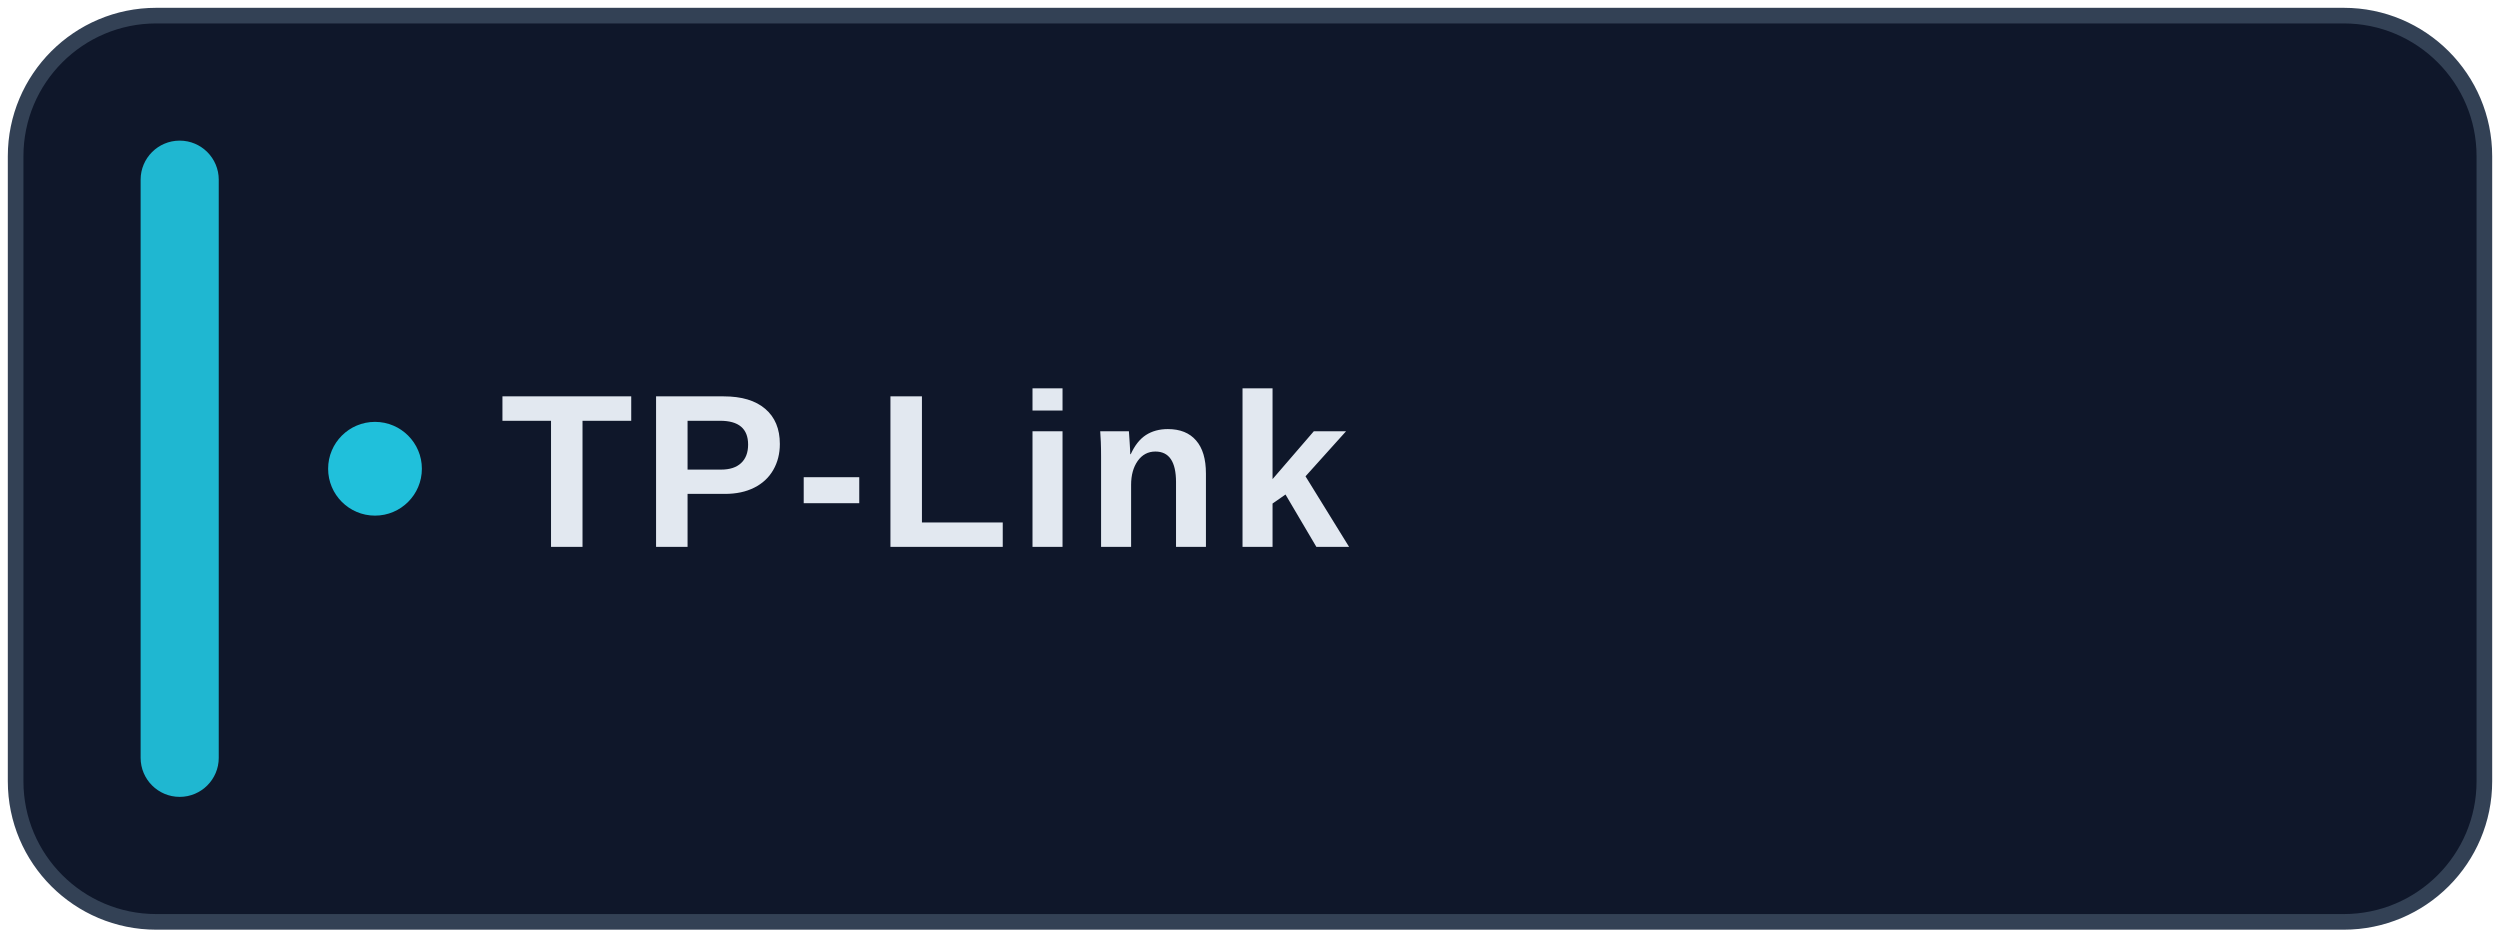
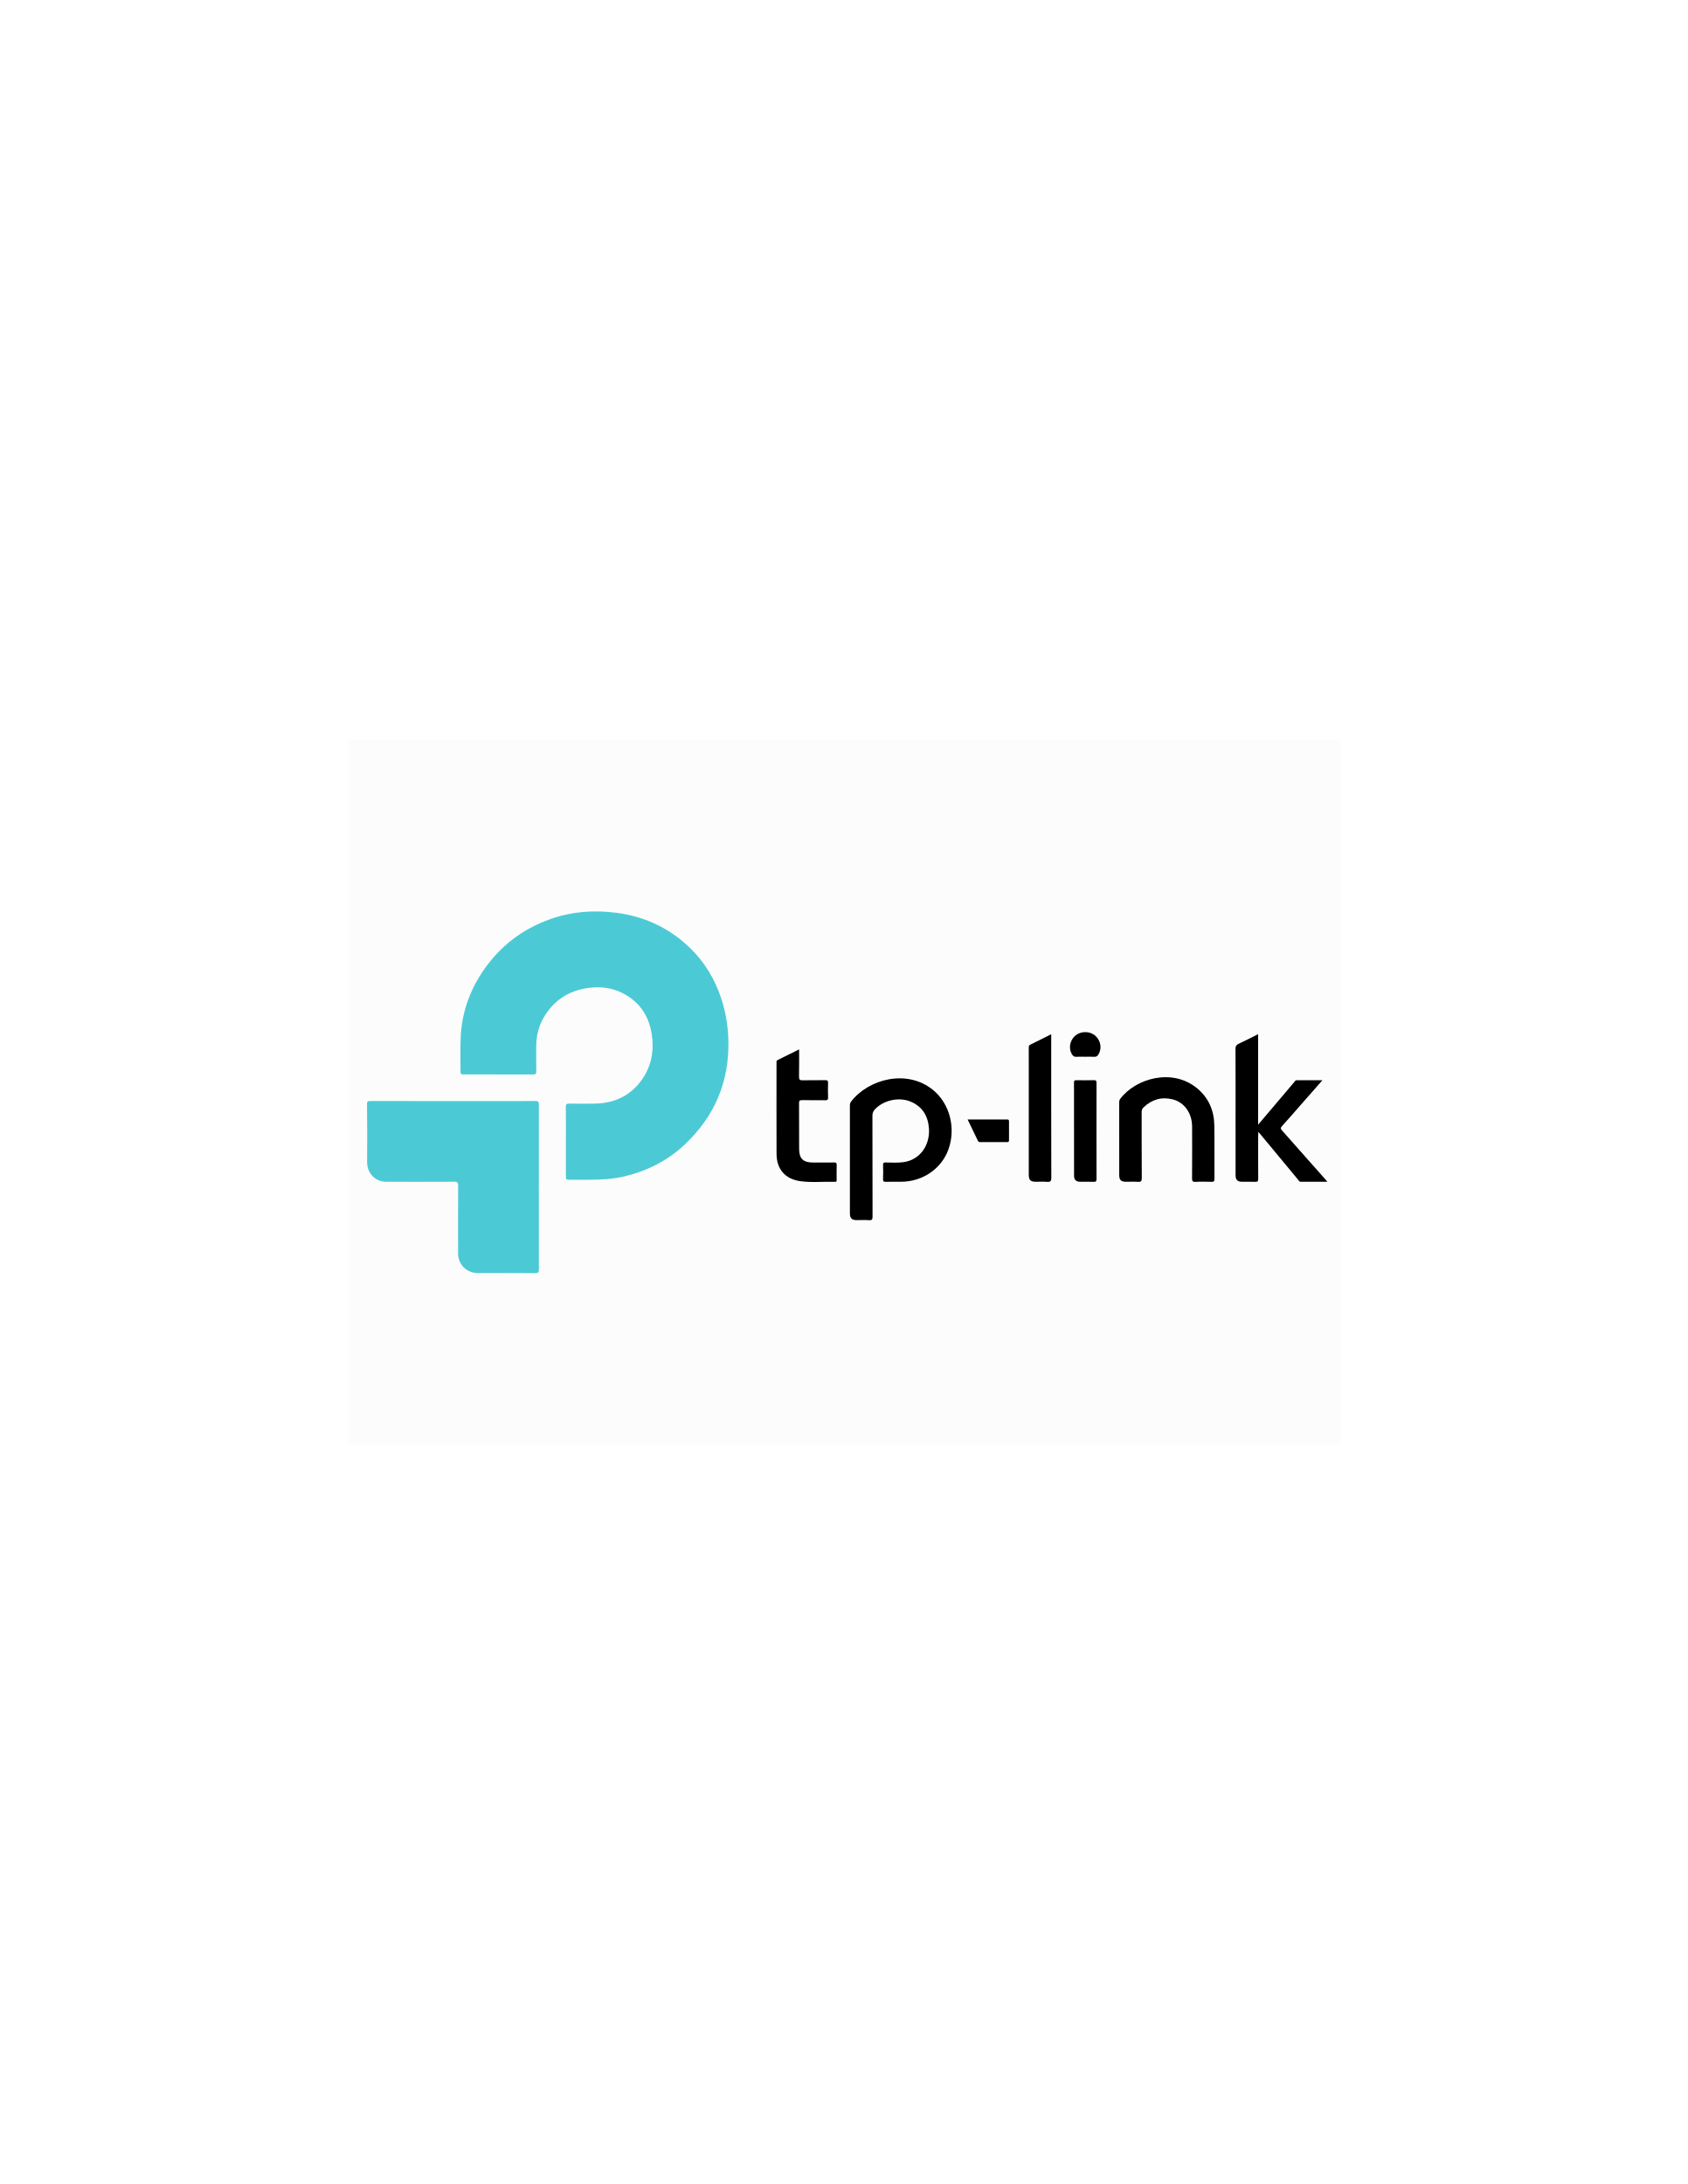
- <svg xmlns="http://www.w3.org/2000/svg" width="320" height="120" viewBox="0 0 320 120">
-   <rect x="2" y="2" width="316" height="116" rx="18" fill="#0f172a" stroke="#334155" stroke-width="2" />
-   <rect x="18" y="18" width="10" height="84" rx="5" fill="#22d3ee" opacity="0.85" />
-   <circle cx="48" cy="60" r="6" fill="#22d3ee" opacity="0.9" />
-   <text x="64" y="70" font-family="Arial, Helvetica, sans-serif" font-size="28" font-weight="800" fill="#e2e8f0" letter-spacing="1">TP-Link</text>
+ <svg xmlns="http://www.w3.org/2000/svg" version="1.1" id="Layer_1" x="0px" y="0px" width="612px" height="792px" viewBox="0 0 612 792" enable-background="new 0 0 612 792" xml:space="preserve">
+   <g>
+     <path fill-rule="evenodd" clip-rule="evenodd" fill="#FCFCFC" d="M126.24,523.84c0-84.84,0.001-169.68-0.022-254.52   c0-0.899,0.202-1.102,1.102-1.102c119.28,0.023,238.56,0.023,357.84,0c0.899,0,1.103,0.202,1.103,1.102   c-0.024,84.48-0.024,168.96,0,253.44c0,0.899-0.203,1.103-1.103,1.103C365.52,523.839,245.88,523.84,126.24,523.84z" />
+     <path fill-rule="evenodd" clip-rule="evenodd" fill="#4BCAD5" d="M205.189,414.063c0-4.199,0.033-8.398-0.024-12.597   c-0.014-1.018,0.306-1.278,1.283-1.262c3.118,0.056,6.239,0.078,9.357,0.007c7.153-0.164,13.017-2.967,17.105-8.921   c3.383-4.927,4.314-10.47,3.396-16.344c-0.801-5.123-3.034-9.464-7.179-12.668c-4.667-3.605-10.031-4.795-15.795-4.015   c-7.094,0.959-12.581,4.499-16.2,10.744c-1.817,3.135-2.659,6.563-2.698,10.176c-0.034,3.119-0.03,6.239,0.011,9.357   c0.011,0.827-0.232,1.097-1.08,1.094c-8.438-0.028-16.875-0.028-25.313-0.003c-0.842,0.003-1.091-0.254-1.082-1.095   c0.046-4.079-0.103-8.163,0.067-12.235c0.362-8.688,3.085-16.658,7.899-23.873c6.131-9.188,14.479-15.591,24.905-19.227   c7.761-2.706,15.739-3.236,23.86-2.158c9.172,1.218,17.333,4.756,24.355,10.759c5.674,4.85,9.854,10.829,12.571,17.791   c2.179,5.584,3.286,11.372,3.468,17.385c0.456,15.137-4.906,27.828-15.888,38.137c-6.111,5.737-13.39,9.436-21.522,11.422   c-4.251,1.037-8.597,1.273-12.958,1.287c-2.319,0.008-4.639,0.004-6.958,0.002c-1.583-0.002-1.582-0.004-1.582-1.528   C205.189,422.221,205.189,418.142,205.189,414.063z" />
+     <path fill-rule="evenodd" clip-rule="evenodd" fill="#4BCAD5" d="M195.377,430.447c0,9.96-0.014,19.92,0.021,29.879   c0.004,1.009-0.189,1.367-1.298,1.358c-6.959-0.057-13.919-0.022-20.879-0.035c-4.036-0.007-7.111-3.086-7.116-7.116   c-0.01-8.199-0.024-16.399,0.015-24.599c0.005-1.063-0.225-1.413-1.364-1.405c-8.239,0.051-16.479,0.03-24.719,0.02   c-4.064-0.005-6.972-3.179-6.926-7.219c0.081-6.997,0.031-13.997-0.038-20.996c-0.01-1.062,0.468-1.053,1.225-1.052   c15.119,0.01,30.239,0.007,45.358,0.007c4.8,0,9.601,0.046,14.399-0.03c1.185-0.02,1.343,0.409,1.34,1.431   C195.364,410.608,195.376,420.528,195.377,430.447z" />
+     <path fill-rule="evenodd" clip-rule="evenodd" d="M308.169,420.482c0.001-6.478,0.004-12.955-0.004-19.432   c0-0.567,0.043-1.077,0.42-1.566c6.308-8.192,20.292-11.942,29.742-4.207c6.02,4.927,8.33,13.736,5.594,21.468   c-2.509,7.085-9.38,11.789-17.248,11.806c-1.839,0.004-3.679-0.027-5.517,0.016c-0.702,0.017-0.991-0.13-0.963-0.911   c0.062-1.717,0.058-3.439,0.001-5.156c-0.024-0.736,0.173-0.951,0.921-0.941c2.117,0.028,4.26,0.162,6.348-0.1   c6.24-0.783,9.777-6.298,9.372-12.192c-0.315-4.58-2.39-8.07-6.813-9.845c-4.169-1.672-9.65-0.425-12.742,2.814   c-0.64,0.67-0.946,1.369-0.944,2.335c0.032,12.194,0.008,24.39,0.045,36.584c0.003,1.014-0.166,1.411-1.278,1.329   c-1.511-0.112-3.036-0.021-4.556-0.028c-1.685-0.007-2.376-0.707-2.377-2.423C308.165,433.517,308.168,426.999,308.169,420.482z" />
+     <path fill-rule="evenodd" clip-rule="evenodd" d="M456.186,375.03c0,10.945,0,21.722,0,32.827c1.85-2.181,3.511-4.135,5.167-6.092   c2.634-3.112,5.263-6.229,7.902-9.337c0.247-0.292,0.435-0.691,0.917-0.69c3.019,0.001,6.038,0.001,9.322,0.001   c-2.808,3.194-5.434,6.18-8.059,9.167c-2.189,2.492-4.341,5.02-6.591,7.456c-0.641,0.693-0.484,1.026,0.049,1.626   c5.291,5.939,10.554,11.904,15.823,17.863c0.151,0.172,0.296,0.349,0.593,0.699c-3.362,0-6.535,0-9.708,0.001   c-0.544,0-0.698-0.485-0.964-0.804c-4.6-5.533-9.188-11.076-13.781-16.615c-0.146-0.177-0.298-0.349-0.589-0.688   c-0.027,0.597-0.062,1.01-0.062,1.423c-0.004,5.199-0.027,10.399,0.021,15.598c0.009,0.922-0.252,1.153-1.138,1.11   c-1.557-0.074-3.119-0.017-4.679-0.021c-1.703-0.005-2.395-0.678-2.397-2.393c-0.009-7.24-0.004-14.479-0.004-21.719   c0-8.039,0.02-16.078-0.026-24.117c-0.006-0.954,0.297-1.41,1.136-1.801C451.457,377.432,453.749,376.243,456.186,375.03z" />
+     <path fill-rule="evenodd" clip-rule="evenodd" d="M405.824,412.981c0-4.358,0.002-8.718-0.003-13.077   c0-0.521,0.034-0.98,0.387-1.446c5.557-7.354,18.797-11.266,27.837-3.815c4.218,3.477,6.18,8.084,6.259,13.462   c0.096,6.478,0.006,12.957,0.047,19.436c0.005,0.889-0.301,1.051-1.096,1.03c-1.918-0.052-3.844-0.104-5.756,0.015   c-1.151,0.071-1.271-0.373-1.264-1.347c0.04-6.238,0.039-12.478,0.014-18.717c-0.02-4.829-2.799-8.787-7.054-9.854   c-4.035-1.012-7.575,0.065-10.585,2.936c-0.506,0.482-0.651,1.021-0.65,1.702c0.019,7.959-0.02,15.918,0.045,23.876   c0.01,1.211-0.346,1.474-1.461,1.396c-1.433-0.1-2.878-0.021-4.317-0.025c-1.723-0.007-2.399-0.671-2.4-2.372   C405.821,421.78,405.824,417.381,405.824,412.981z" />
+     <path fill-rule="evenodd" clip-rule="evenodd" d="M289.751,380.549c0,3.39,0.053,6.62-0.029,9.848   c-0.029,1.126,0.311,1.395,1.393,1.363c2.717-0.078,5.439,0.007,8.157-0.044c0.811-0.016,1.002,0.24,0.978,1.01   c-0.056,1.758-0.063,3.521,0.003,5.278c0.032,0.825-0.261,0.997-1.021,0.986c-2.799-0.04-5.599,0.01-8.398-0.033   c-0.789-0.012-1.111,0.136-1.105,1.028c0.042,5.559,0,11.118,0.031,16.677c0.02,3.515,1.481,4.91,5.02,4.915   c2.56,0.003,5.12,0.031,7.678-0.019c0.747-0.015,0.944,0.186,0.92,0.926c-0.058,1.758-0.016,3.52-0.021,5.278   c-0.001,0.379,0.129,0.816-0.545,0.798c-4.193-0.113-8.414,0.352-12.579-0.22c-5.59-0.767-8.646-4.37-8.666-9.982   c-0.038-10.958-0.012-21.916-0.01-32.874c0-0.385-0.115-0.815,0.354-1.048C284.477,383.165,287.042,381.892,289.751,380.549z" />
+     <path fill-rule="evenodd" clip-rule="evenodd" d="M381.165,375.051c0,0.591,0,0.989,0,1.386c0,16.877-0.017,33.754,0.033,50.63   c0.004,1.29-0.367,1.607-1.574,1.51c-1.351-0.107-2.717-0.022-4.077-0.027c-1.873-0.006-2.518-0.646-2.519-2.518   c-0.002-13.678-0.001-27.354-0.001-41.032c0-1.68,0.01-3.359-0.007-5.039c-0.004-0.505,0.039-0.879,0.597-1.148   C376.09,377.62,378.535,376.369,381.165,375.051z" />
+     <path fill-rule="evenodd" clip-rule="evenodd" d="M397.574,410.23c-0.001,5.755-0.016,11.509,0.017,17.263   c0.005,0.812-0.17,1.119-1.042,1.081c-1.636-0.072-3.276-0.013-4.914-0.024c-1.423-0.01-2.186-0.708-2.187-2.101   c-0.014-11.309-0.003-22.617-0.021-33.925c-0.001-0.641,0.201-0.81,0.816-0.8c2.118,0.032,4.236,0.047,6.354-0.008   c0.802-0.021,1.001,0.227,0.996,1.014C397.56,398.563,397.575,404.397,397.574,410.23z" />
+     <path fill-rule="evenodd" clip-rule="evenodd" d="M350.856,405.975c4.922,0,9.636,0.008,14.349-0.011   c0.555-0.002,0.656,0.229,0.653,0.712c-0.017,2.277-0.021,4.557,0.003,6.834c0.006,0.545-0.21,0.663-0.705,0.66   c-3.238-0.016-6.476-0.011-9.713-0.002c-0.384,0.001-0.656-0.047-0.851-0.458C353.399,411.193,352.174,408.692,350.856,405.975z" />
+     <path fill-rule="evenodd" clip-rule="evenodd" d="M393.528,383.215c-1.039,0-2.086-0.071-3.118,0.021   c-0.899,0.08-1.394-0.307-1.802-1.03c-1.226-2.174-0.65-5.053,1.368-6.708c2.033-1.666,5.248-1.614,7.188,0.114   c1.979,1.762,2.447,4.603,1.131,6.741c-0.358,0.583-0.763,0.935-1.528,0.881C395.692,383.159,394.608,383.216,393.528,383.215z" />
+   </g>
</svg>
